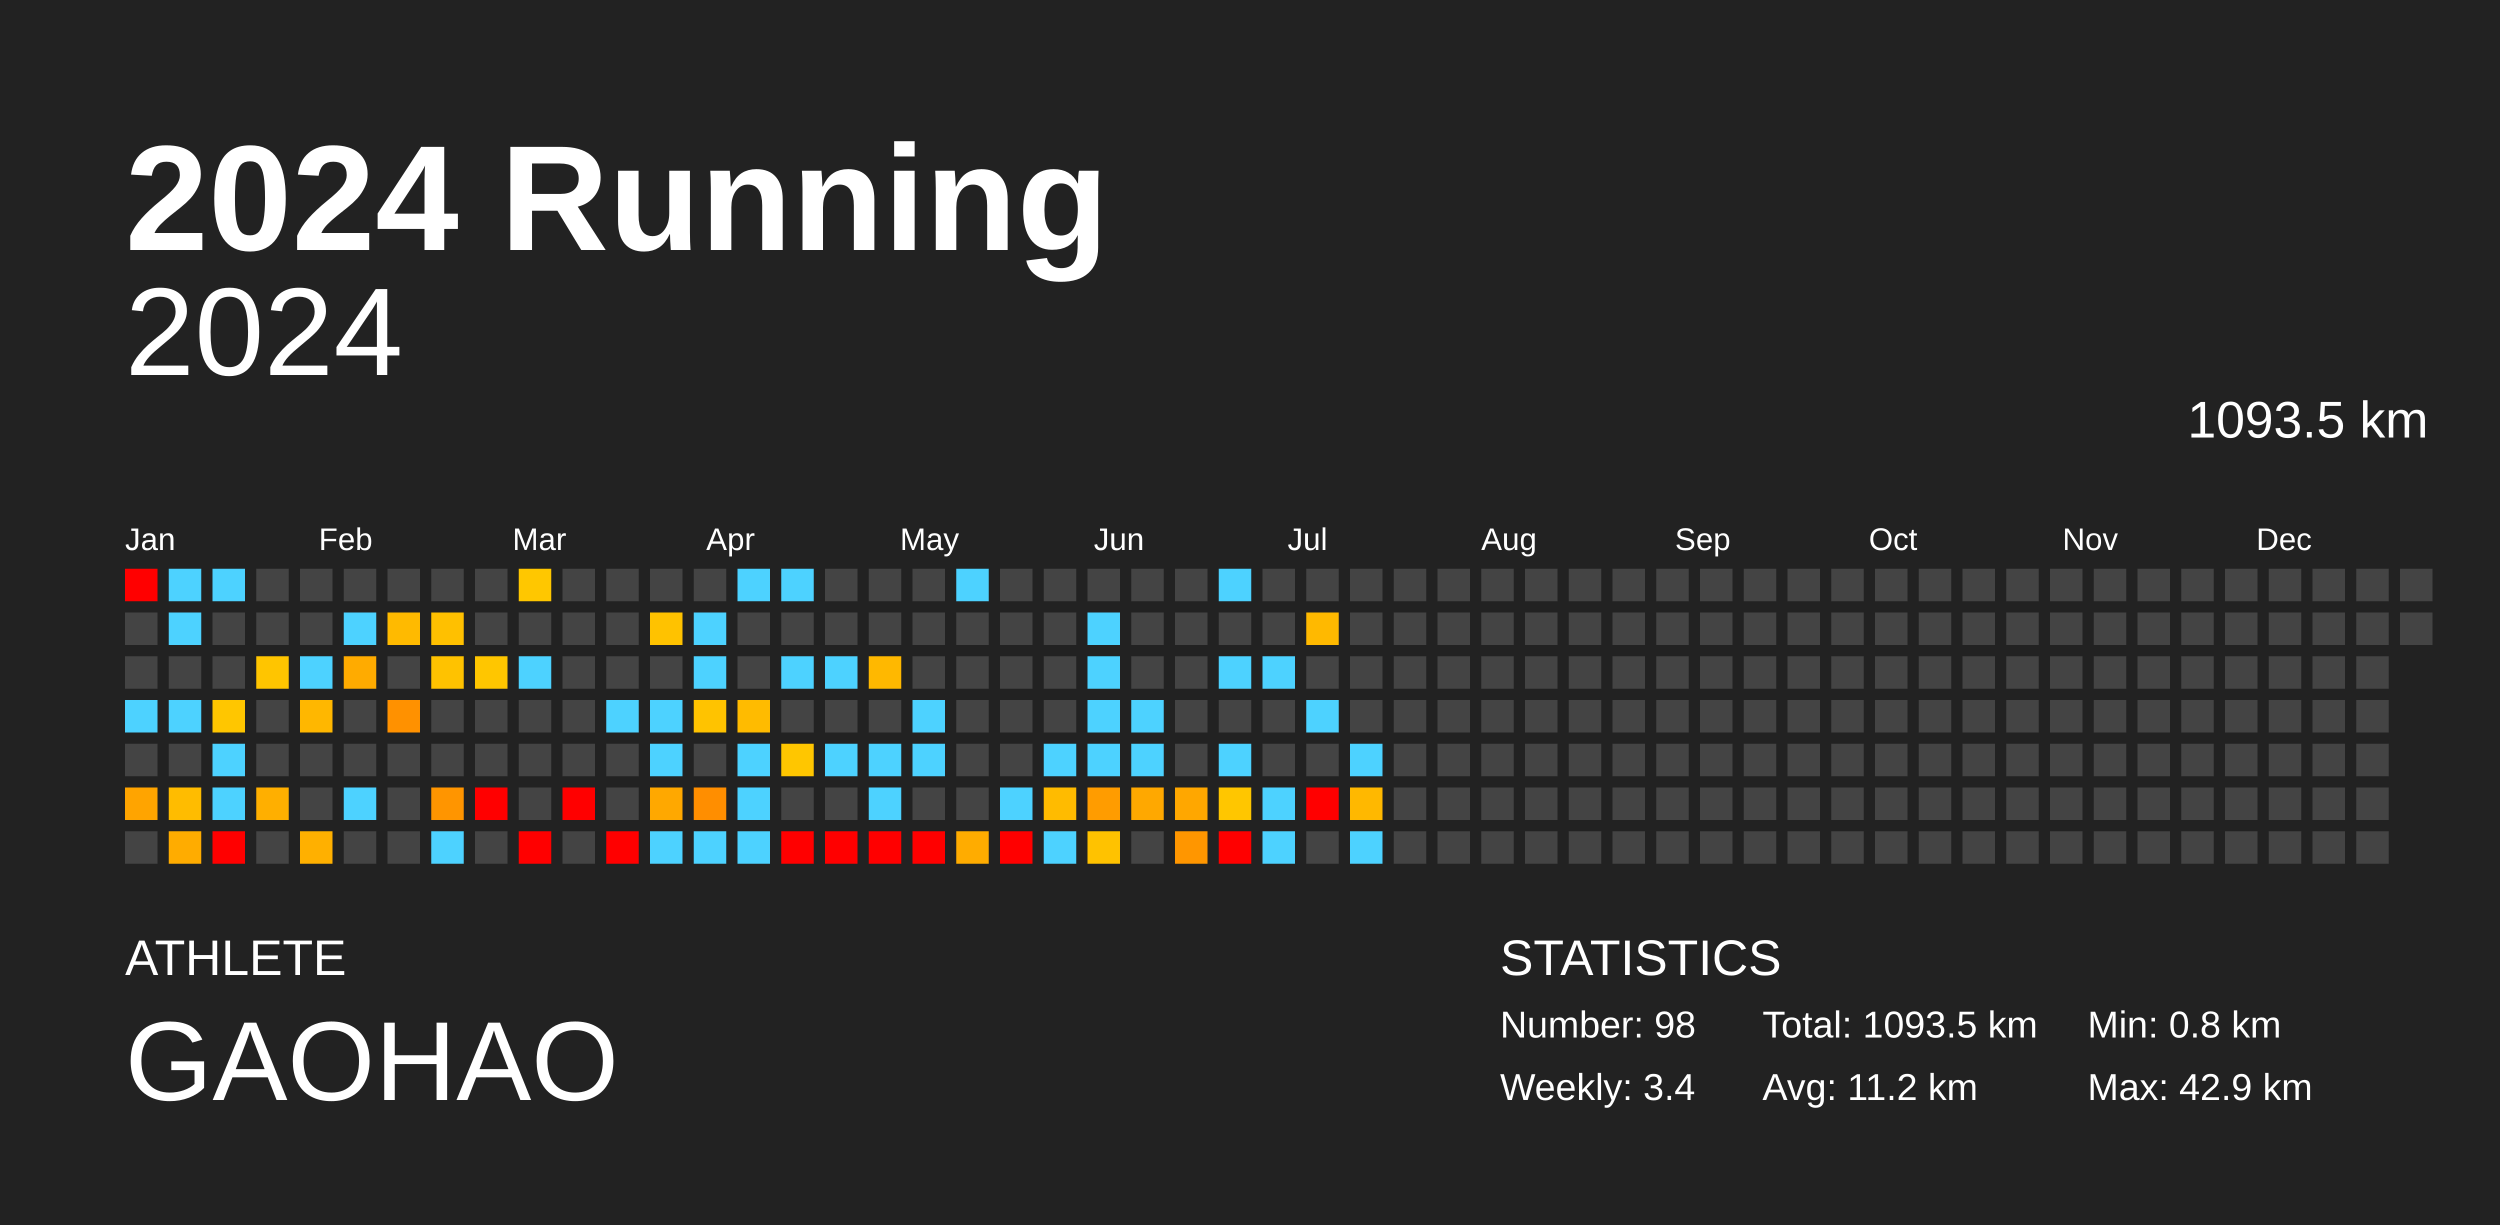
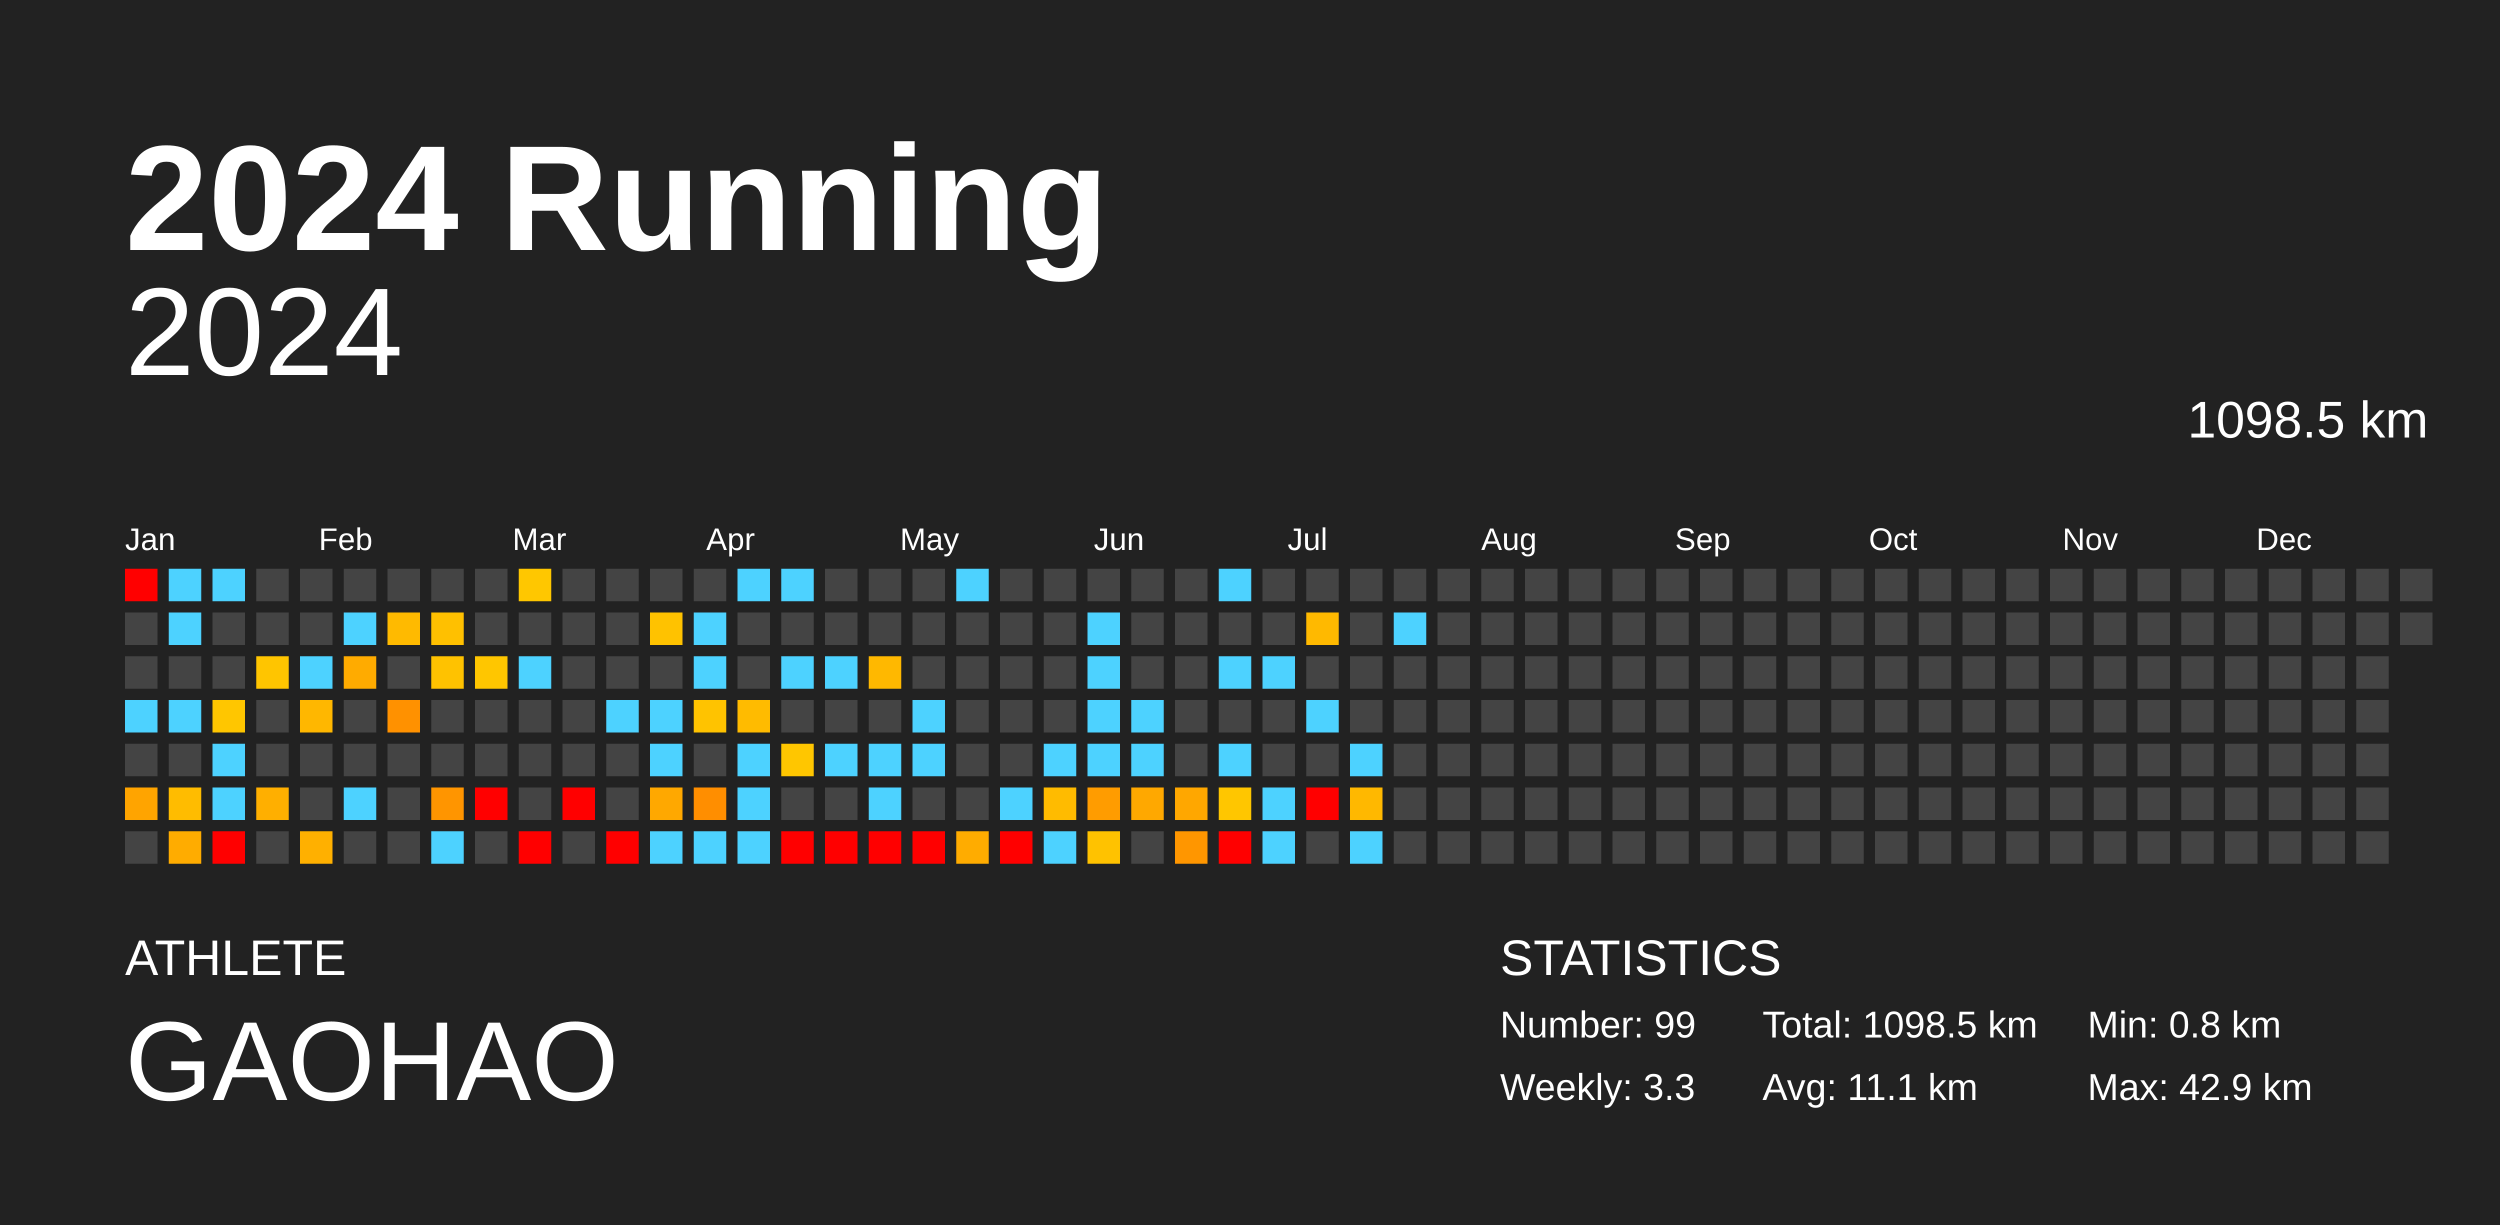
<svg xmlns="http://www.w3.org/2000/svg" baseProfile="full" height="98mm" version="1.1" viewBox="0,0,200,98" width="200mm">
  <defs />
  <rect fill="#222222" height="98" width="200" x="0" y="0" />
  <text fill="#FFFFFF" style="font-size:12px; font-family:Arial; font-weight:bold;" x="10" y="20">2024 Running</text>
  <text fill="#FFFFFF" style="font-size:4px; font-family:Arial" x="10" y="78">ATHLETE</text>
  <text fill="#FFFFFF" style="font-size:9px; font-family:Arial" x="10" y="88">GAOHAO</text>
  <text fill="#FFFFFF" style="font-size:4px; font-family:Arial" x="120" y="78">STATISTICS</text>
-   <text fill="#FFFFFF" style="font-size:3px; font-family:Arial" x="120" y="83">Number: 98</text>
-   <text fill="#FFFFFF" style="font-size:3px; font-family:Arial" x="120" y="88">Weekly: 3.4</text>
-   <text fill="#FFFFFF" style="font-size:3px; font-family:Arial" x="141" y="83">Total: 1093.5 km</text>
-   <text fill="#FFFFFF" style="font-size:3px; font-family:Arial" x="141" y="88">Avg: 11.2 km</text>
+   <text fill="#FFFFFF" style="font-size:3px; font-family:Arial" x="120" y="83">Number: 99</text>
+   <text fill="#FFFFFF" style="font-size:3px; font-family:Arial" x="120" y="88">Weekly: 3.3</text>
+   <text fill="#FFFFFF" style="font-size:3px; font-family:Arial" x="141" y="83">Total: 1098.5 km</text>
+   <text fill="#FFFFFF" style="font-size:3px; font-family:Arial" x="141" y="88">Avg: 11.1 km</text>
  <text fill="#FFFFFF" style="font-size:3px; font-family:Arial" x="167" y="83">Min: 0.8 km</text>
  <text fill="#FFFFFF" style="font-size:3px; font-family:Arial" x="167" y="88">Max: 42.9 km</text>
  <text alignment-baseline="hanging" fill="#FFFFFF" style="font-size:10.0px; font-family:Arial;" x="10" y="30">2024</text>
-   <text alignment-baseline="hanging" fill="#FFFFFF" style="font-size:4.125px; font-family:Arial;" x="175" y="35">1093.5 km</text>
+   <text alignment-baseline="hanging" fill="#FFFFFF" style="font-size:4.125px; font-family:Arial;" x="175" y="35">1098.5 km</text>
  <text fill="#FFFFFF" style="font-size:2.5px; font-family:Arial" x="10.0" y="44">Jan</text>
  <text fill="#FFFFFF" style="font-size:2.5px; font-family:Arial" x="25.5" y="44">Feb</text>
  <text fill="#FFFFFF" style="font-size:2.5px; font-family:Arial" x="41.0" y="44">Mar</text>
  <text fill="#FFFFFF" style="font-size:2.5px; font-family:Arial" x="56.5" y="44">Apr</text>
  <text fill="#FFFFFF" style="font-size:2.5px; font-family:Arial" x="72.0" y="44">May</text>
  <text fill="#FFFFFF" style="font-size:2.5px; font-family:Arial" x="87.5" y="44">Jun</text>
  <text fill="#FFFFFF" style="font-size:2.5px; font-family:Arial" x="103.0" y="44">Jul</text>
  <text fill="#FFFFFF" style="font-size:2.5px; font-family:Arial" x="118.5" y="44">Aug</text>
  <text fill="#FFFFFF" style="font-size:2.5px; font-family:Arial" x="134.0" y="44">Sep</text>
  <text fill="#FFFFFF" style="font-size:2.5px; font-family:Arial" x="149.5" y="44">Oct</text>
  <text fill="#FFFFFF" style="font-size:2.5px; font-family:Arial" x="165.0" y="44">Nov</text>
  <text fill="#FFFFFF" style="font-size:2.5px; font-family:Arial" x="180.5" y="44">Dec</text>
  <rect fill="red" height="2.6" width="2.6" x="10.0" y="45.5" />
  <rect fill="#444444" height="2.6" width="2.6" x="10.0" y="49.0" />
  <rect fill="#444444" height="2.6" width="2.6" x="10.0" y="52.5" />
  <rect fill="#4dd2ff" height="2.6" width="2.6" x="10.0" y="56.0" />
  <rect fill="#444444" height="2.6" width="2.6" x="10.0" y="59.5" />
  <rect fill="#ffa400" height="2.6" width="2.6" x="10.0" y="63.0" />
  <rect fill="#444444" height="2.6" width="2.6" x="10.0" y="66.5" />
  <rect fill="#4dd2ff" height="2.6" width="2.6" x="13.5" y="45.5" />
  <rect fill="#4dd2ff" height="2.6" width="2.6" x="13.5" y="49.0" />
  <rect fill="#444444" height="2.6" width="2.6" x="13.5" y="52.5" />
  <rect fill="#4dd2ff" height="2.6" width="2.6" x="13.5" y="56.0" />
  <rect fill="#444444" height="2.6" width="2.6" x="13.5" y="59.5" />
  <rect fill="#ffbc00" height="2.6" width="2.6" x="13.5" y="63.0" />
  <rect fill="#ffac00" height="2.6" width="2.6" x="13.5" y="66.5" />
  <rect fill="#4dd2ff" height="2.6" width="2.6" x="17.0" y="45.5" />
  <rect fill="#444444" height="2.6" width="2.6" x="17.0" y="49.0" />
  <rect fill="#444444" height="2.6" width="2.6" x="17.0" y="52.5" />
  <rect fill="#ffc600" height="2.6" width="2.6" x="17.0" y="56.0" />
  <rect fill="#4dd2ff" height="2.6" width="2.6" x="17.0" y="59.5" />
  <rect fill="#4dd2ff" height="2.6" width="2.6" x="17.0" y="63.0" />
  <rect fill="red" height="2.6" width="2.6" x="17.0" y="66.5" />
  <rect fill="#444444" height="2.6" width="2.6" x="20.5" y="45.5" />
  <rect fill="#444444" height="2.6" width="2.6" x="20.5" y="49.0" />
  <rect fill="#ffc500" height="2.6" width="2.6" x="20.5" y="52.5" />
  <rect fill="#444444" height="2.6" width="2.6" x="20.5" y="56.0" />
  <rect fill="#444444" height="2.6" width="2.6" x="20.5" y="59.5" />
  <rect fill="#ffaf00" height="2.6" width="2.6" x="20.5" y="63.0" />
  <rect fill="#444444" height="2.6" width="2.6" x="20.5" y="66.5" />
  <rect fill="#444444" height="2.6" width="2.6" x="24.0" y="45.5" />
  <rect fill="#444444" height="2.6" width="2.6" x="24.0" y="49.0" />
  <rect fill="#4dd2ff" height="2.6" width="2.6" x="24.0" y="52.5" />
  <rect fill="#ffb700" height="2.6" width="2.6" x="24.0" y="56.0" />
  <rect fill="#444444" height="2.6" width="2.6" x="24.0" y="59.5" />
  <rect fill="#444444" height="2.6" width="2.6" x="24.0" y="63.0" />
  <rect fill="#ffb000" height="2.6" width="2.6" x="24.0" y="66.5" />
  <rect fill="#444444" height="2.6" width="2.6" x="27.5" y="45.5" />
  <rect fill="#4dd2ff" height="2.6" width="2.6" x="27.5" y="49.0" />
  <rect fill="#ffab00" height="2.6" width="2.6" x="27.5" y="52.5" />
  <rect fill="#444444" height="2.6" width="2.6" x="27.5" y="56.0" />
  <rect fill="#444444" height="2.6" width="2.6" x="27.5" y="59.5" />
  <rect fill="#4dd2ff" height="2.6" width="2.6" x="27.5" y="63.0" />
  <rect fill="#444444" height="2.6" width="2.6" x="27.5" y="66.5" />
  <rect fill="#444444" height="2.6" width="2.6" x="31.0" y="45.5" />
  <rect fill="#ffba00" height="2.6" width="2.6" x="31.0" y="49.0" />
  <rect fill="#444444" height="2.6" width="2.6" x="31.0" y="52.5" />
  <rect fill="#ff9100" height="2.6" width="2.6" x="31.0" y="56.0" />
  <rect fill="#444444" height="2.6" width="2.6" x="31.0" y="59.5" />
  <rect fill="#444444" height="2.6" width="2.6" x="31.0" y="63.0" />
  <rect fill="#444444" height="2.6" width="2.6" x="31.0" y="66.5" />
  <rect fill="#444444" height="2.6" width="2.6" x="34.5" y="45.5" />
  <rect fill="#ffc000" height="2.6" width="2.6" x="34.5" y="49.0" />
  <rect fill="#ffc200" height="2.6" width="2.6" x="34.5" y="52.5" />
  <rect fill="#444444" height="2.6" width="2.6" x="34.5" y="56.0" />
  <rect fill="#444444" height="2.6" width="2.6" x="34.5" y="59.5" />
  <rect fill="#ff9500" height="2.6" width="2.6" x="34.5" y="63.0" />
  <rect fill="#4dd2ff" height="2.6" width="2.6" x="34.5" y="66.5" />
  <rect fill="#444444" height="2.6" width="2.6" x="38.0" y="45.5" />
  <rect fill="#444444" height="2.6" width="2.6" x="38.0" y="49.0" />
  <rect fill="#ffc600" height="2.6" width="2.6" x="38.0" y="52.5" />
  <rect fill="#444444" height="2.6" width="2.6" x="38.0" y="56.0" />
  <rect fill="#444444" height="2.6" width="2.6" x="38.0" y="59.5" />
  <rect fill="red" height="2.6" width="2.6" x="38.0" y="63.0" />
  <rect fill="#444444" height="2.6" width="2.6" x="38.0" y="66.5" />
  <rect fill="#ffc700" height="2.6" width="2.6" x="41.5" y="45.5" />
  <rect fill="#444444" height="2.6" width="2.6" x="41.5" y="49.0" />
  <rect fill="#4dd2ff" height="2.6" width="2.6" x="41.5" y="52.5" />
  <rect fill="#444444" height="2.6" width="2.6" x="41.5" y="56.0" />
  <rect fill="#444444" height="2.6" width="2.6" x="41.5" y="59.5" />
  <rect fill="#444444" height="2.6" width="2.6" x="41.5" y="63.0" />
  <rect fill="red" height="2.6" width="2.6" x="41.5" y="66.5" />
  <rect fill="#444444" height="2.6" width="2.6" x="45.0" y="45.5" />
  <rect fill="#444444" height="2.6" width="2.6" x="45.0" y="49.0" />
  <rect fill="#444444" height="2.6" width="2.6" x="45.0" y="52.5" />
  <rect fill="#444444" height="2.6" width="2.6" x="45.0" y="56.0" />
  <rect fill="#444444" height="2.6" width="2.6" x="45.0" y="59.5" />
  <rect fill="red" height="2.6" width="2.6" x="45.0" y="63.0" />
  <rect fill="#444444" height="2.6" width="2.6" x="45.0" y="66.5" />
  <rect fill="#444444" height="2.6" width="2.6" x="48.5" y="45.5" />
  <rect fill="#444444" height="2.6" width="2.6" x="48.5" y="49.0" />
  <rect fill="#444444" height="2.6" width="2.6" x="48.5" y="52.5" />
  <rect fill="#4dd2ff" height="2.6" width="2.6" x="48.5" y="56.0" />
  <rect fill="#444444" height="2.6" width="2.6" x="48.5" y="59.5" />
  <rect fill="#444444" height="2.6" width="2.6" x="48.5" y="63.0" />
  <rect fill="red" height="2.6" width="2.6" x="48.5" y="66.5" />
  <rect fill="#444444" height="2.6" width="2.6" x="52.0" y="45.5" />
  <rect fill="#ffc200" height="2.6" width="2.6" x="52.0" y="49.0" />
  <rect fill="#444444" height="2.6" width="2.6" x="52.0" y="52.5" />
  <rect fill="#4dd2ff" height="2.6" width="2.6" x="52.0" y="56.0" />
  <rect fill="#4dd2ff" height="2.6" width="2.6" x="52.0" y="59.5" />
  <rect fill="#ffa800" height="2.6" width="2.6" x="52.0" y="63.0" />
  <rect fill="#4dd2ff" height="2.6" width="2.6" x="52.0" y="66.5" />
  <rect fill="#444444" height="2.6" width="2.6" x="55.5" y="45.5" />
  <rect fill="#4dd2ff" height="2.6" width="2.6" x="55.5" y="49.0" />
  <rect fill="#4dd2ff" height="2.6" width="2.6" x="55.5" y="52.5" />
  <rect fill="#ffc300" height="2.6" width="2.6" x="55.5" y="56.0" />
  <rect fill="#444444" height="2.6" width="2.6" x="55.5" y="59.5" />
  <rect fill="#ff8e00" height="2.6" width="2.6" x="55.5" y="63.0" />
  <rect fill="#4dd2ff" height="2.6" width="2.6" x="55.5" y="66.5" />
  <rect fill="#4dd2ff" height="2.6" width="2.6" x="59.0" y="45.5" />
  <rect fill="#444444" height="2.6" width="2.6" x="59.0" y="49.0" />
  <rect fill="#444444" height="2.6" width="2.6" x="59.0" y="52.5" />
  <rect fill="#ffbb00" height="2.6" width="2.6" x="59.0" y="56.0" />
  <rect fill="#4dd2ff" height="2.6" width="2.6" x="59.0" y="59.5" />
  <rect fill="#4dd2ff" height="2.6" width="2.6" x="59.0" y="63.0" />
  <rect fill="#4dd2ff" height="2.6" width="2.6" x="59.0" y="66.5" />
  <rect fill="#4dd2ff" height="2.6" width="2.6" x="62.5" y="45.5" />
  <rect fill="#444444" height="2.6" width="2.6" x="62.5" y="49.0" />
  <rect fill="#4dd2ff" height="2.6" width="2.6" x="62.5" y="52.5" />
  <rect fill="#444444" height="2.6" width="2.6" x="62.5" y="56.0" />
  <rect fill="#ffc600" height="2.6" width="2.6" x="62.5" y="59.5" />
  <rect fill="#444444" height="2.6" width="2.6" x="62.5" y="63.0" />
  <rect fill="red" height="2.6" width="2.6" x="62.5" y="66.5" />
  <rect fill="#444444" height="2.6" width="2.6" x="66.0" y="45.5" />
  <rect fill="#444444" height="2.6" width="2.6" x="66.0" y="49.0" />
  <rect fill="#4dd2ff" height="2.6" width="2.6" x="66.0" y="52.5" />
  <rect fill="#444444" height="2.6" width="2.6" x="66.0" y="56.0" />
  <rect fill="#4dd2ff" height="2.6" width="2.6" x="66.0" y="59.5" />
  <rect fill="#444444" height="2.6" width="2.6" x="66.0" y="63.0" />
  <rect fill="red" height="2.6" width="2.6" x="66.0" y="66.5" />
  <rect fill="#444444" height="2.6" width="2.6" x="69.5" y="45.5" />
  <rect fill="#444444" height="2.6" width="2.6" x="69.5" y="49.0" />
  <rect fill="#ffb800" height="2.6" width="2.6" x="69.5" y="52.5" />
  <rect fill="#444444" height="2.6" width="2.6" x="69.5" y="56.0" />
  <rect fill="#4dd2ff" height="2.6" width="2.6" x="69.5" y="59.5" />
  <rect fill="#4dd2ff" height="2.6" width="2.6" x="69.5" y="63.0" />
  <rect fill="red" height="2.6" width="2.6" x="69.5" y="66.5" />
  <rect fill="#444444" height="2.6" width="2.6" x="73.0" y="45.5" />
  <rect fill="#444444" height="2.6" width="2.6" x="73.0" y="49.0" />
  <rect fill="#444444" height="2.6" width="2.6" x="73.0" y="52.5" />
  <rect fill="#4dd2ff" height="2.6" width="2.6" x="73.0" y="56.0" />
  <rect fill="#4dd2ff" height="2.6" width="2.6" x="73.0" y="59.5" />
  <rect fill="#444444" height="2.6" width="2.6" x="73.0" y="63.0" />
  <rect fill="red" height="2.6" width="2.6" x="73.0" y="66.5" />
  <rect fill="#4dd2ff" height="2.6" width="2.6" x="76.5" y="45.5" />
  <rect fill="#444444" height="2.6" width="2.6" x="76.5" y="49.0" />
  <rect fill="#444444" height="2.6" width="2.6" x="76.5" y="52.5" />
  <rect fill="#444444" height="2.6" width="2.6" x="76.5" y="56.0" />
  <rect fill="#444444" height="2.6" width="2.6" x="76.5" y="59.5" />
  <rect fill="#444444" height="2.6" width="2.6" x="76.5" y="63.0" />
  <rect fill="#ffac00" height="2.6" width="2.6" x="76.5" y="66.5" />
  <rect fill="#444444" height="2.6" width="2.6" x="80.0" y="45.5" />
  <rect fill="#444444" height="2.6" width="2.6" x="80.0" y="49.0" />
  <rect fill="#444444" height="2.6" width="2.6" x="80.0" y="52.5" />
  <rect fill="#444444" height="2.6" width="2.6" x="80.0" y="56.0" />
  <rect fill="#444444" height="2.6" width="2.6" x="80.0" y="59.5" />
  <rect fill="#4dd2ff" height="2.6" width="2.6" x="80.0" y="63.0" />
  <rect fill="red" height="2.6" width="2.6" x="80.0" y="66.5" />
  <rect fill="#444444" height="2.6" width="2.6" x="83.5" y="45.5" />
  <rect fill="#444444" height="2.6" width="2.6" x="83.5" y="49.0" />
  <rect fill="#444444" height="2.6" width="2.6" x="83.5" y="52.5" />
  <rect fill="#444444" height="2.6" width="2.6" x="83.5" y="56.0" />
  <rect fill="#4dd2ff" height="2.6" width="2.6" x="83.5" y="59.5" />
  <rect fill="#ffbb00" height="2.6" width="2.6" x="83.5" y="63.0" />
  <rect fill="#4dd2ff" height="2.6" width="2.6" x="83.5" y="66.5" />
  <rect fill="#444444" height="2.6" width="2.6" x="87.0" y="45.5" />
  <rect fill="#4dd2ff" height="2.6" width="2.6" x="87.0" y="49.0" />
  <rect fill="#4dd2ff" height="2.6" width="2.6" x="87.0" y="52.5" />
  <rect fill="#4dd2ff" height="2.6" width="2.6" x="87.0" y="56.0" />
  <rect fill="#4dd2ff" height="2.6" width="2.6" x="87.0" y="59.5" />
  <rect fill="#ff9c00" height="2.6" width="2.6" x="87.0" y="63.0" />
  <rect fill="#ffc200" height="2.6" width="2.6" x="87.0" y="66.5" />
  <rect fill="#444444" height="2.6" width="2.6" x="90.5" y="45.5" />
  <rect fill="#444444" height="2.6" width="2.6" x="90.5" y="49.0" />
  <rect fill="#444444" height="2.6" width="2.6" x="90.5" y="52.5" />
  <rect fill="#4dd2ff" height="2.6" width="2.6" x="90.5" y="56.0" />
  <rect fill="#4dd2ff" height="2.6" width="2.6" x="90.5" y="59.5" />
  <rect fill="#ffa800" height="2.6" width="2.6" x="90.5" y="63.0" />
  <rect fill="#444444" height="2.6" width="2.6" x="90.5" y="66.5" />
  <rect fill="#444444" height="2.6" width="2.6" x="94.0" y="45.5" />
  <rect fill="#444444" height="2.6" width="2.6" x="94.0" y="49.0" />
  <rect fill="#444444" height="2.6" width="2.6" x="94.0" y="52.5" />
  <rect fill="#444444" height="2.6" width="2.6" x="94.0" y="56.0" />
  <rect fill="#444444" height="2.6" width="2.6" x="94.0" y="59.5" />
  <rect fill="#ffa700" height="2.6" width="2.6" x="94.0" y="63.0" />
  <rect fill="#ff9600" height="2.6" width="2.6" x="94.0" y="66.5" />
  <rect fill="#4dd2ff" height="2.6" width="2.6" x="97.5" y="45.5" />
  <rect fill="#444444" height="2.6" width="2.6" x="97.5" y="49.0" />
  <rect fill="#4dd2ff" height="2.6" width="2.6" x="97.5" y="52.5" />
  <rect fill="#444444" height="2.6" width="2.6" x="97.5" y="56.0" />
  <rect fill="#4dd2ff" height="2.6" width="2.6" x="97.5" y="59.5" />
  <rect fill="#ffc600" height="2.6" width="2.6" x="97.5" y="63.0" />
  <rect fill="red" height="2.6" width="2.6" x="97.5" y="66.5" />
  <rect fill="#444444" height="2.6" width="2.6" x="101.0" y="45.5" />
  <rect fill="#444444" height="2.6" width="2.6" x="101.0" y="49.0" />
  <rect fill="#4dd2ff" height="2.6" width="2.6" x="101.0" y="52.5" />
  <rect fill="#444444" height="2.6" width="2.6" x="101.0" y="56.0" />
  <rect fill="#444444" height="2.6" width="2.6" x="101.0" y="59.5" />
  <rect fill="#4dd2ff" height="2.6" width="2.6" x="101.0" y="63.0" />
  <rect fill="#4dd2ff" height="2.6" width="2.6" x="101.0" y="66.5" />
  <rect fill="#444444" height="2.6" width="2.6" x="104.5" y="45.5" />
  <rect fill="#ffb900" height="2.6" width="2.6" x="104.5" y="49.0" />
  <rect fill="#444444" height="2.6" width="2.6" x="104.5" y="52.5" />
  <rect fill="#4dd2ff" height="2.6" width="2.6" x="104.5" y="56.0" />
  <rect fill="#444444" height="2.6" width="2.6" x="104.5" y="59.5" />
  <rect fill="red" height="2.6" width="2.6" x="104.5" y="63.0" />
  <rect fill="#444444" height="2.6" width="2.6" x="104.5" y="66.5" />
  <rect fill="#444444" height="2.6" width="2.6" x="108.0" y="45.5" />
  <rect fill="#444444" height="2.6" width="2.6" x="108.0" y="49.0" />
  <rect fill="#444444" height="2.6" width="2.6" x="108.0" y="52.5" />
  <rect fill="#444444" height="2.6" width="2.6" x="108.0" y="56.0" />
  <rect fill="#4dd2ff" height="2.6" width="2.6" x="108.0" y="59.5" />
  <rect fill="#ffb800" height="2.6" width="2.6" x="108.0" y="63.0" />
  <rect fill="#4dd2ff" height="2.6" width="2.6" x="108.0" y="66.5" />
  <rect fill="#444444" height="2.6" width="2.6" x="111.5" y="45.5" />
-   <rect fill="#444444" height="2.6" width="2.6" x="111.5" y="49.0" />
+   <rect fill="#4dd2ff" height="2.6" width="2.6" x="111.5" y="49.0" />
  <rect fill="#444444" height="2.6" width="2.6" x="111.5" y="52.5" />
  <rect fill="#444444" height="2.6" width="2.6" x="111.5" y="56.0" />
  <rect fill="#444444" height="2.6" width="2.6" x="111.5" y="59.5" />
  <rect fill="#444444" height="2.6" width="2.6" x="111.5" y="63.0" />
  <rect fill="#444444" height="2.6" width="2.6" x="111.5" y="66.5" />
  <rect fill="#444444" height="2.6" width="2.6" x="115.0" y="45.5" />
  <rect fill="#444444" height="2.6" width="2.6" x="115.0" y="49.0" />
  <rect fill="#444444" height="2.6" width="2.6" x="115.0" y="52.5" />
  <rect fill="#444444" height="2.6" width="2.6" x="115.0" y="56.0" />
  <rect fill="#444444" height="2.6" width="2.6" x="115.0" y="59.5" />
  <rect fill="#444444" height="2.6" width="2.6" x="115.0" y="63.0" />
  <rect fill="#444444" height="2.6" width="2.6" x="115.0" y="66.5" />
  <rect fill="#444444" height="2.6" width="2.6" x="118.5" y="45.5" />
  <rect fill="#444444" height="2.6" width="2.6" x="118.5" y="49.0" />
  <rect fill="#444444" height="2.6" width="2.6" x="118.5" y="52.5" />
  <rect fill="#444444" height="2.6" width="2.6" x="118.5" y="56.0" />
  <rect fill="#444444" height="2.6" width="2.6" x="118.5" y="59.5" />
  <rect fill="#444444" height="2.6" width="2.6" x="118.5" y="63.0" />
  <rect fill="#444444" height="2.6" width="2.6" x="118.5" y="66.5" />
  <rect fill="#444444" height="2.6" width="2.6" x="122.0" y="45.5" />
  <rect fill="#444444" height="2.6" width="2.6" x="122.0" y="49.0" />
  <rect fill="#444444" height="2.6" width="2.6" x="122.0" y="52.5" />
  <rect fill="#444444" height="2.6" width="2.6" x="122.0" y="56.0" />
  <rect fill="#444444" height="2.6" width="2.6" x="122.0" y="59.5" />
  <rect fill="#444444" height="2.6" width="2.6" x="122.0" y="63.0" />
  <rect fill="#444444" height="2.6" width="2.6" x="122.0" y="66.5" />
  <rect fill="#444444" height="2.6" width="2.6" x="125.5" y="45.5" />
  <rect fill="#444444" height="2.6" width="2.6" x="125.5" y="49.0" />
  <rect fill="#444444" height="2.6" width="2.6" x="125.5" y="52.5" />
  <rect fill="#444444" height="2.6" width="2.6" x="125.5" y="56.0" />
  <rect fill="#444444" height="2.6" width="2.6" x="125.5" y="59.5" />
  <rect fill="#444444" height="2.6" width="2.6" x="125.5" y="63.0" />
  <rect fill="#444444" height="2.6" width="2.6" x="125.5" y="66.5" />
  <rect fill="#444444" height="2.6" width="2.6" x="129.0" y="45.5" />
  <rect fill="#444444" height="2.6" width="2.6" x="129.0" y="49.0" />
  <rect fill="#444444" height="2.6" width="2.6" x="129.0" y="52.5" />
  <rect fill="#444444" height="2.6" width="2.6" x="129.0" y="56.0" />
  <rect fill="#444444" height="2.6" width="2.6" x="129.0" y="59.5" />
  <rect fill="#444444" height="2.6" width="2.6" x="129.0" y="63.0" />
  <rect fill="#444444" height="2.6" width="2.6" x="129.0" y="66.5" />
  <rect fill="#444444" height="2.6" width="2.6" x="132.5" y="45.5" />
  <rect fill="#444444" height="2.6" width="2.6" x="132.5" y="49.0" />
  <rect fill="#444444" height="2.6" width="2.6" x="132.5" y="52.5" />
  <rect fill="#444444" height="2.6" width="2.6" x="132.5" y="56.0" />
  <rect fill="#444444" height="2.6" width="2.6" x="132.5" y="59.5" />
  <rect fill="#444444" height="2.6" width="2.6" x="132.5" y="63.0" />
  <rect fill="#444444" height="2.6" width="2.6" x="132.5" y="66.5" />
  <rect fill="#444444" height="2.6" width="2.6" x="136.0" y="45.5" />
  <rect fill="#444444" height="2.6" width="2.6" x="136.0" y="49.0" />
  <rect fill="#444444" height="2.6" width="2.6" x="136.0" y="52.5" />
  <rect fill="#444444" height="2.6" width="2.6" x="136.0" y="56.0" />
  <rect fill="#444444" height="2.6" width="2.6" x="136.0" y="59.5" />
  <rect fill="#444444" height="2.6" width="2.6" x="136.0" y="63.0" />
  <rect fill="#444444" height="2.6" width="2.6" x="136.0" y="66.5" />
  <rect fill="#444444" height="2.6" width="2.6" x="139.5" y="45.5" />
  <rect fill="#444444" height="2.6" width="2.6" x="139.5" y="49.0" />
  <rect fill="#444444" height="2.6" width="2.6" x="139.5" y="52.5" />
  <rect fill="#444444" height="2.6" width="2.6" x="139.5" y="56.0" />
  <rect fill="#444444" height="2.6" width="2.6" x="139.5" y="59.5" />
  <rect fill="#444444" height="2.6" width="2.6" x="139.5" y="63.0" />
  <rect fill="#444444" height="2.6" width="2.6" x="139.5" y="66.5" />
  <rect fill="#444444" height="2.6" width="2.6" x="143.0" y="45.5" />
  <rect fill="#444444" height="2.6" width="2.6" x="143.0" y="49.0" />
  <rect fill="#444444" height="2.6" width="2.6" x="143.0" y="52.5" />
  <rect fill="#444444" height="2.6" width="2.6" x="143.0" y="56.0" />
  <rect fill="#444444" height="2.6" width="2.6" x="143.0" y="59.5" />
  <rect fill="#444444" height="2.6" width="2.6" x="143.0" y="63.0" />
  <rect fill="#444444" height="2.6" width="2.6" x="143.0" y="66.5" />
  <rect fill="#444444" height="2.6" width="2.6" x="146.5" y="45.5" />
  <rect fill="#444444" height="2.6" width="2.6" x="146.5" y="49.0" />
  <rect fill="#444444" height="2.6" width="2.6" x="146.5" y="52.5" />
  <rect fill="#444444" height="2.6" width="2.6" x="146.5" y="56.0" />
  <rect fill="#444444" height="2.6" width="2.6" x="146.5" y="59.5" />
  <rect fill="#444444" height="2.6" width="2.6" x="146.5" y="63.0" />
  <rect fill="#444444" height="2.6" width="2.6" x="146.5" y="66.5" />
  <rect fill="#444444" height="2.6" width="2.6" x="150.0" y="45.5" />
  <rect fill="#444444" height="2.6" width="2.6" x="150.0" y="49.0" />
  <rect fill="#444444" height="2.6" width="2.6" x="150.0" y="52.5" />
  <rect fill="#444444" height="2.6" width="2.6" x="150.0" y="56.0" />
  <rect fill="#444444" height="2.6" width="2.6" x="150.0" y="59.5" />
  <rect fill="#444444" height="2.6" width="2.6" x="150.0" y="63.0" />
  <rect fill="#444444" height="2.6" width="2.6" x="150.0" y="66.5" />
  <rect fill="#444444" height="2.6" width="2.6" x="153.5" y="45.5" />
  <rect fill="#444444" height="2.6" width="2.6" x="153.5" y="49.0" />
  <rect fill="#444444" height="2.6" width="2.6" x="153.5" y="52.5" />
  <rect fill="#444444" height="2.6" width="2.6" x="153.5" y="56.0" />
  <rect fill="#444444" height="2.6" width="2.6" x="153.5" y="59.5" />
  <rect fill="#444444" height="2.6" width="2.6" x="153.5" y="63.0" />
  <rect fill="#444444" height="2.6" width="2.6" x="153.5" y="66.5" />
  <rect fill="#444444" height="2.6" width="2.6" x="157.0" y="45.5" />
  <rect fill="#444444" height="2.6" width="2.6" x="157.0" y="49.0" />
  <rect fill="#444444" height="2.6" width="2.6" x="157.0" y="52.5" />
  <rect fill="#444444" height="2.6" width="2.6" x="157.0" y="56.0" />
  <rect fill="#444444" height="2.6" width="2.6" x="157.0" y="59.5" />
  <rect fill="#444444" height="2.6" width="2.6" x="157.0" y="63.0" />
  <rect fill="#444444" height="2.6" width="2.6" x="157.0" y="66.5" />
  <rect fill="#444444" height="2.6" width="2.6" x="160.5" y="45.5" />
  <rect fill="#444444" height="2.6" width="2.6" x="160.5" y="49.0" />
  <rect fill="#444444" height="2.6" width="2.6" x="160.5" y="52.5" />
  <rect fill="#444444" height="2.6" width="2.6" x="160.5" y="56.0" />
  <rect fill="#444444" height="2.6" width="2.6" x="160.5" y="59.5" />
  <rect fill="#444444" height="2.6" width="2.6" x="160.5" y="63.0" />
  <rect fill="#444444" height="2.6" width="2.6" x="160.5" y="66.5" />
  <rect fill="#444444" height="2.6" width="2.6" x="164.0" y="45.5" />
  <rect fill="#444444" height="2.6" width="2.6" x="164.0" y="49.0" />
  <rect fill="#444444" height="2.6" width="2.6" x="164.0" y="52.5" />
  <rect fill="#444444" height="2.6" width="2.6" x="164.0" y="56.0" />
  <rect fill="#444444" height="2.6" width="2.6" x="164.0" y="59.5" />
  <rect fill="#444444" height="2.6" width="2.6" x="164.0" y="63.0" />
  <rect fill="#444444" height="2.6" width="2.6" x="164.0" y="66.5" />
  <rect fill="#444444" height="2.6" width="2.6" x="167.5" y="45.5" />
  <rect fill="#444444" height="2.6" width="2.6" x="167.5" y="49.0" />
  <rect fill="#444444" height="2.6" width="2.6" x="167.5" y="52.5" />
  <rect fill="#444444" height="2.6" width="2.6" x="167.5" y="56.0" />
  <rect fill="#444444" height="2.6" width="2.6" x="167.5" y="59.5" />
  <rect fill="#444444" height="2.6" width="2.6" x="167.5" y="63.0" />
  <rect fill="#444444" height="2.6" width="2.6" x="167.5" y="66.5" />
  <rect fill="#444444" height="2.6" width="2.6" x="171.0" y="45.5" />
  <rect fill="#444444" height="2.6" width="2.6" x="171.0" y="49.0" />
  <rect fill="#444444" height="2.6" width="2.6" x="171.0" y="52.5" />
  <rect fill="#444444" height="2.6" width="2.6" x="171.0" y="56.0" />
  <rect fill="#444444" height="2.6" width="2.6" x="171.0" y="59.5" />
  <rect fill="#444444" height="2.6" width="2.6" x="171.0" y="63.0" />
  <rect fill="#444444" height="2.6" width="2.6" x="171.0" y="66.5" />
  <rect fill="#444444" height="2.6" width="2.6" x="174.5" y="45.5" />
  <rect fill="#444444" height="2.6" width="2.6" x="174.5" y="49.0" />
  <rect fill="#444444" height="2.6" width="2.6" x="174.5" y="52.5" />
  <rect fill="#444444" height="2.6" width="2.6" x="174.5" y="56.0" />
  <rect fill="#444444" height="2.6" width="2.6" x="174.5" y="59.5" />
  <rect fill="#444444" height="2.6" width="2.6" x="174.5" y="63.0" />
  <rect fill="#444444" height="2.6" width="2.6" x="174.5" y="66.5" />
  <rect fill="#444444" height="2.6" width="2.6" x="178.0" y="45.5" />
  <rect fill="#444444" height="2.6" width="2.6" x="178.0" y="49.0" />
  <rect fill="#444444" height="2.6" width="2.6" x="178.0" y="52.5" />
  <rect fill="#444444" height="2.6" width="2.6" x="178.0" y="56.0" />
  <rect fill="#444444" height="2.6" width="2.6" x="178.0" y="59.5" />
  <rect fill="#444444" height="2.6" width="2.6" x="178.0" y="63.0" />
  <rect fill="#444444" height="2.6" width="2.6" x="178.0" y="66.5" />
  <rect fill="#444444" height="2.6" width="2.6" x="181.5" y="45.5" />
  <rect fill="#444444" height="2.6" width="2.6" x="181.5" y="49.0" />
  <rect fill="#444444" height="2.6" width="2.6" x="181.5" y="52.5" />
  <rect fill="#444444" height="2.6" width="2.6" x="181.5" y="56.0" />
  <rect fill="#444444" height="2.6" width="2.6" x="181.5" y="59.5" />
  <rect fill="#444444" height="2.6" width="2.6" x="181.5" y="63.0" />
  <rect fill="#444444" height="2.6" width="2.6" x="181.5" y="66.5" />
  <rect fill="#444444" height="2.6" width="2.6" x="185.0" y="45.5" />
  <rect fill="#444444" height="2.6" width="2.6" x="185.0" y="49.0" />
  <rect fill="#444444" height="2.6" width="2.6" x="185.0" y="52.5" />
  <rect fill="#444444" height="2.6" width="2.6" x="185.0" y="56.0" />
  <rect fill="#444444" height="2.6" width="2.6" x="185.0" y="59.5" />
  <rect fill="#444444" height="2.6" width="2.6" x="185.0" y="63.0" />
  <rect fill="#444444" height="2.6" width="2.6" x="185.0" y="66.5" />
  <rect fill="#444444" height="2.6" width="2.6" x="188.5" y="45.5" />
  <rect fill="#444444" height="2.6" width="2.6" x="188.5" y="49.0" />
  <rect fill="#444444" height="2.6" width="2.6" x="188.5" y="52.5" />
  <rect fill="#444444" height="2.6" width="2.6" x="188.5" y="56.0" />
  <rect fill="#444444" height="2.6" width="2.6" x="188.5" y="59.5" />
  <rect fill="#444444" height="2.6" width="2.6" x="188.5" y="63.0" />
  <rect fill="#444444" height="2.6" width="2.6" x="188.5" y="66.5" />
  <rect fill="#444444" height="2.6" width="2.6" x="192.0" y="45.5" />
  <rect fill="#444444" height="2.6" width="2.6" x="192.0" y="49.0" />
</svg>
